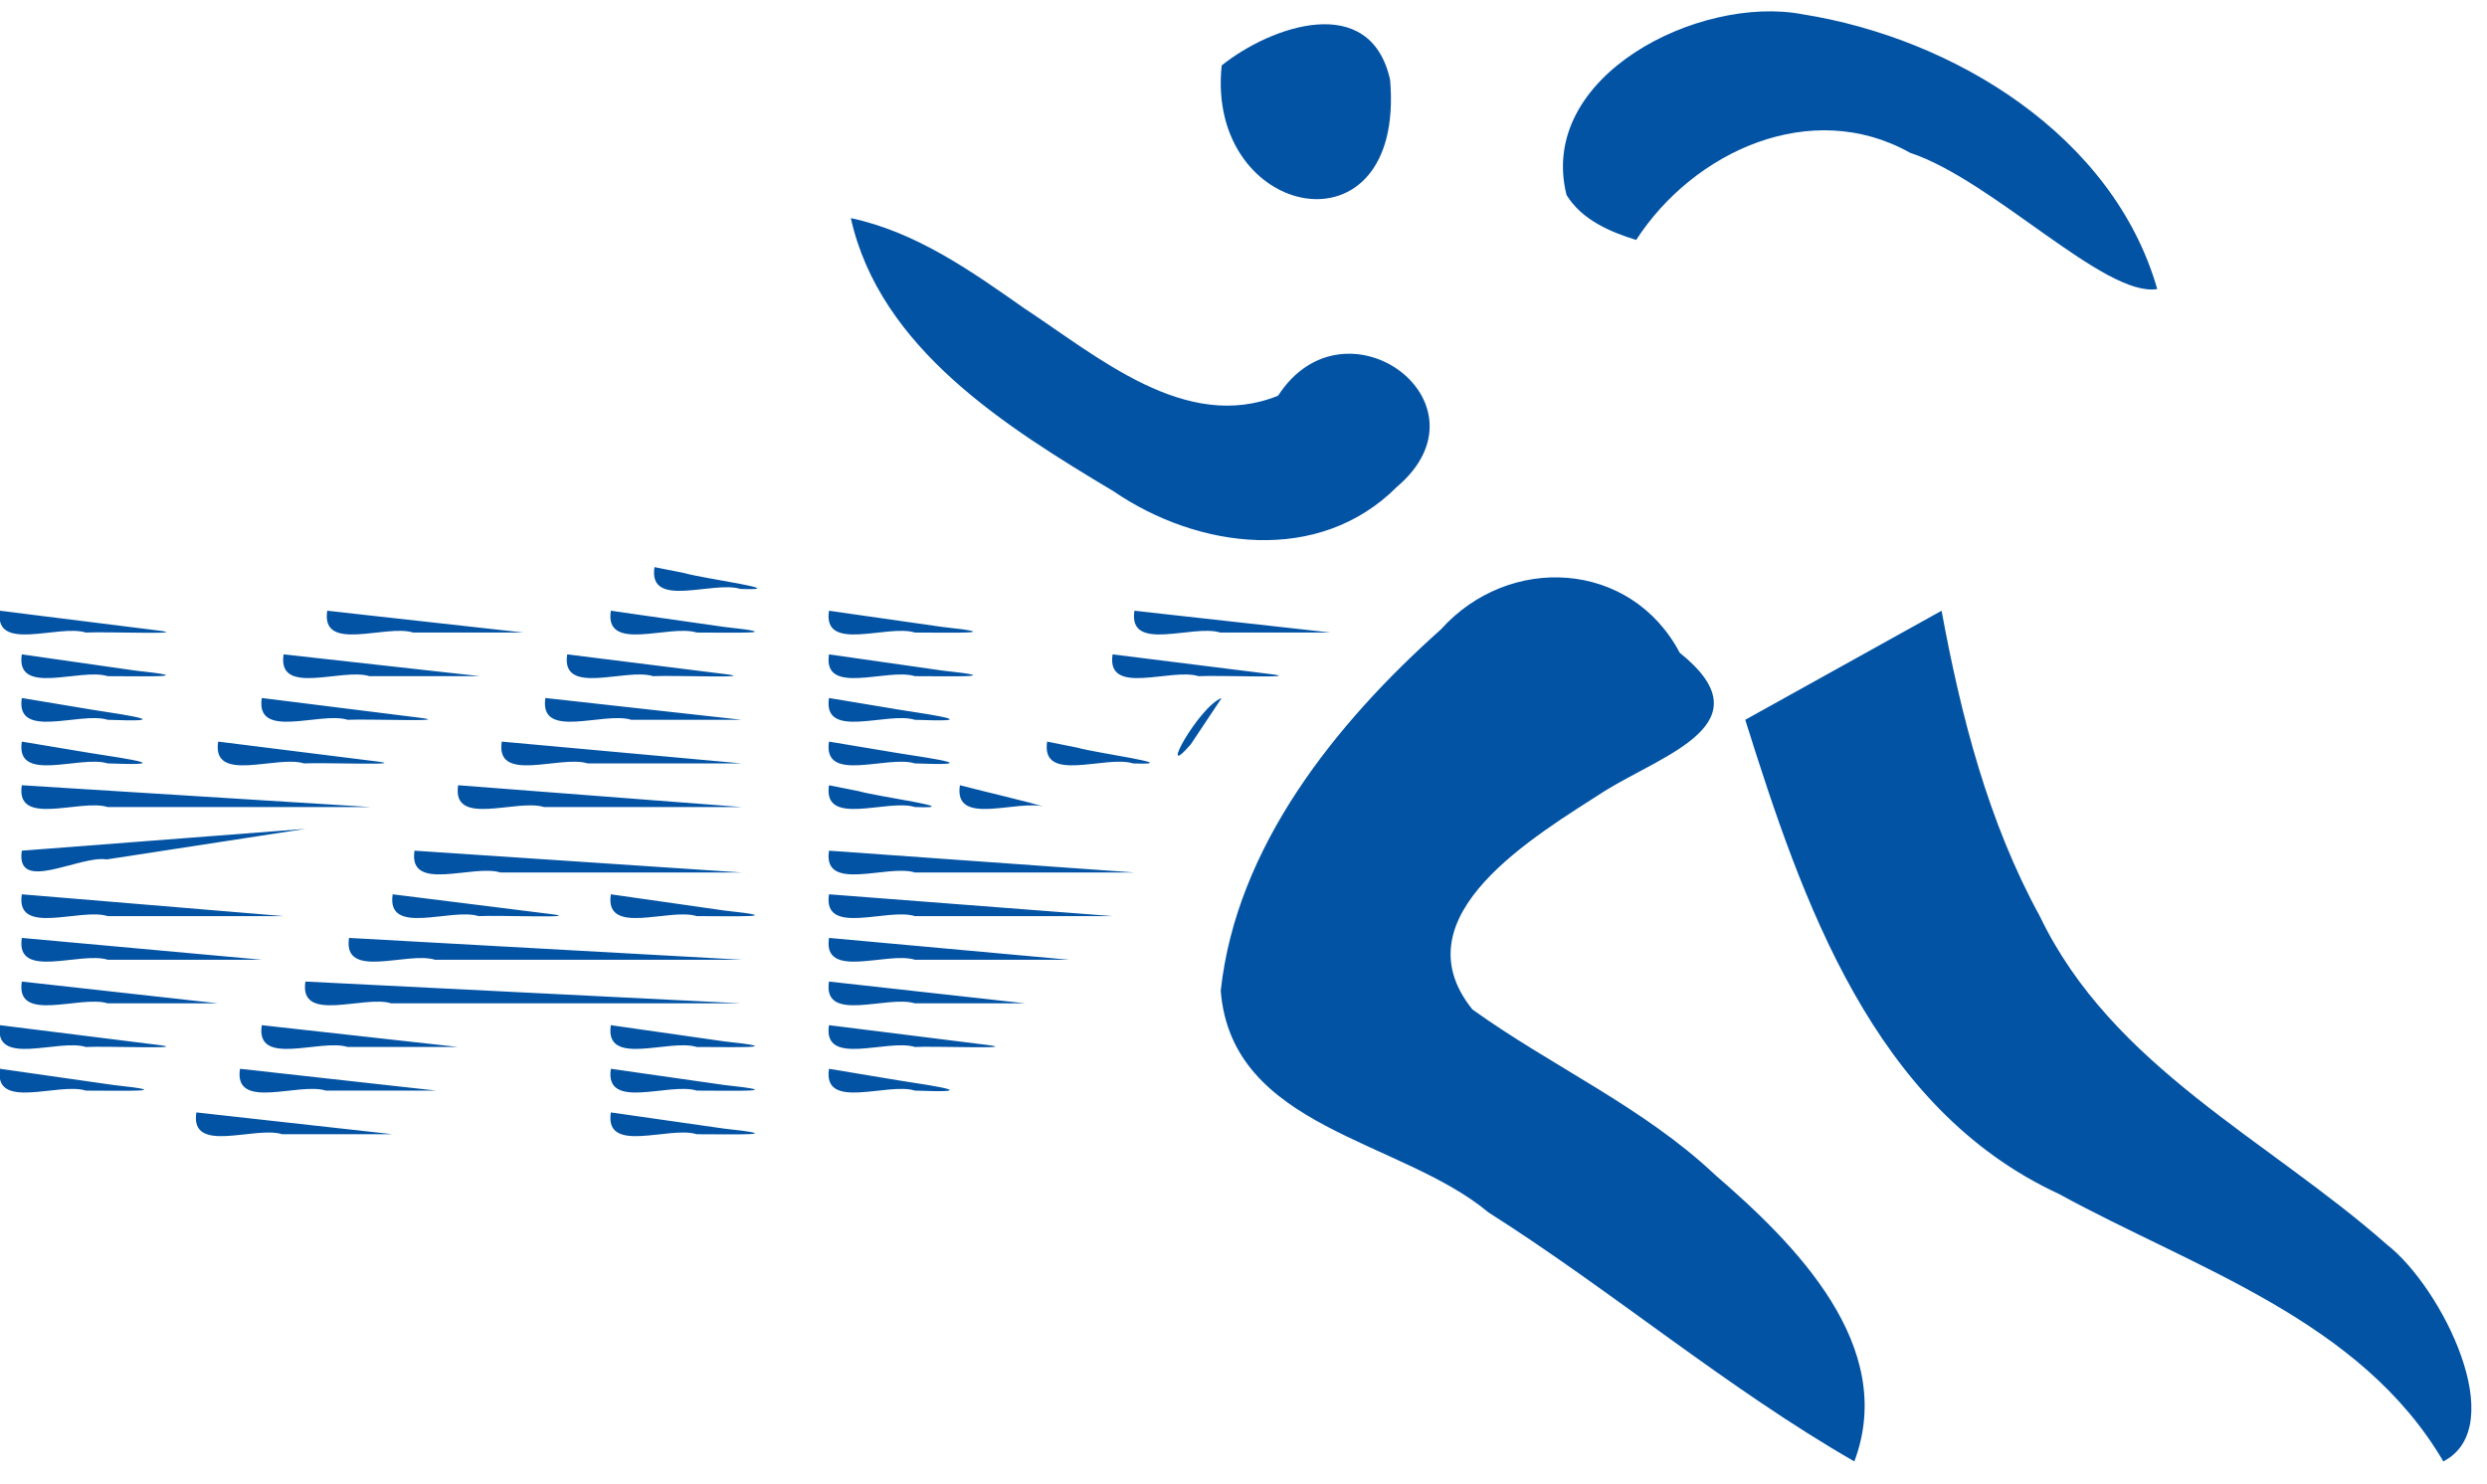
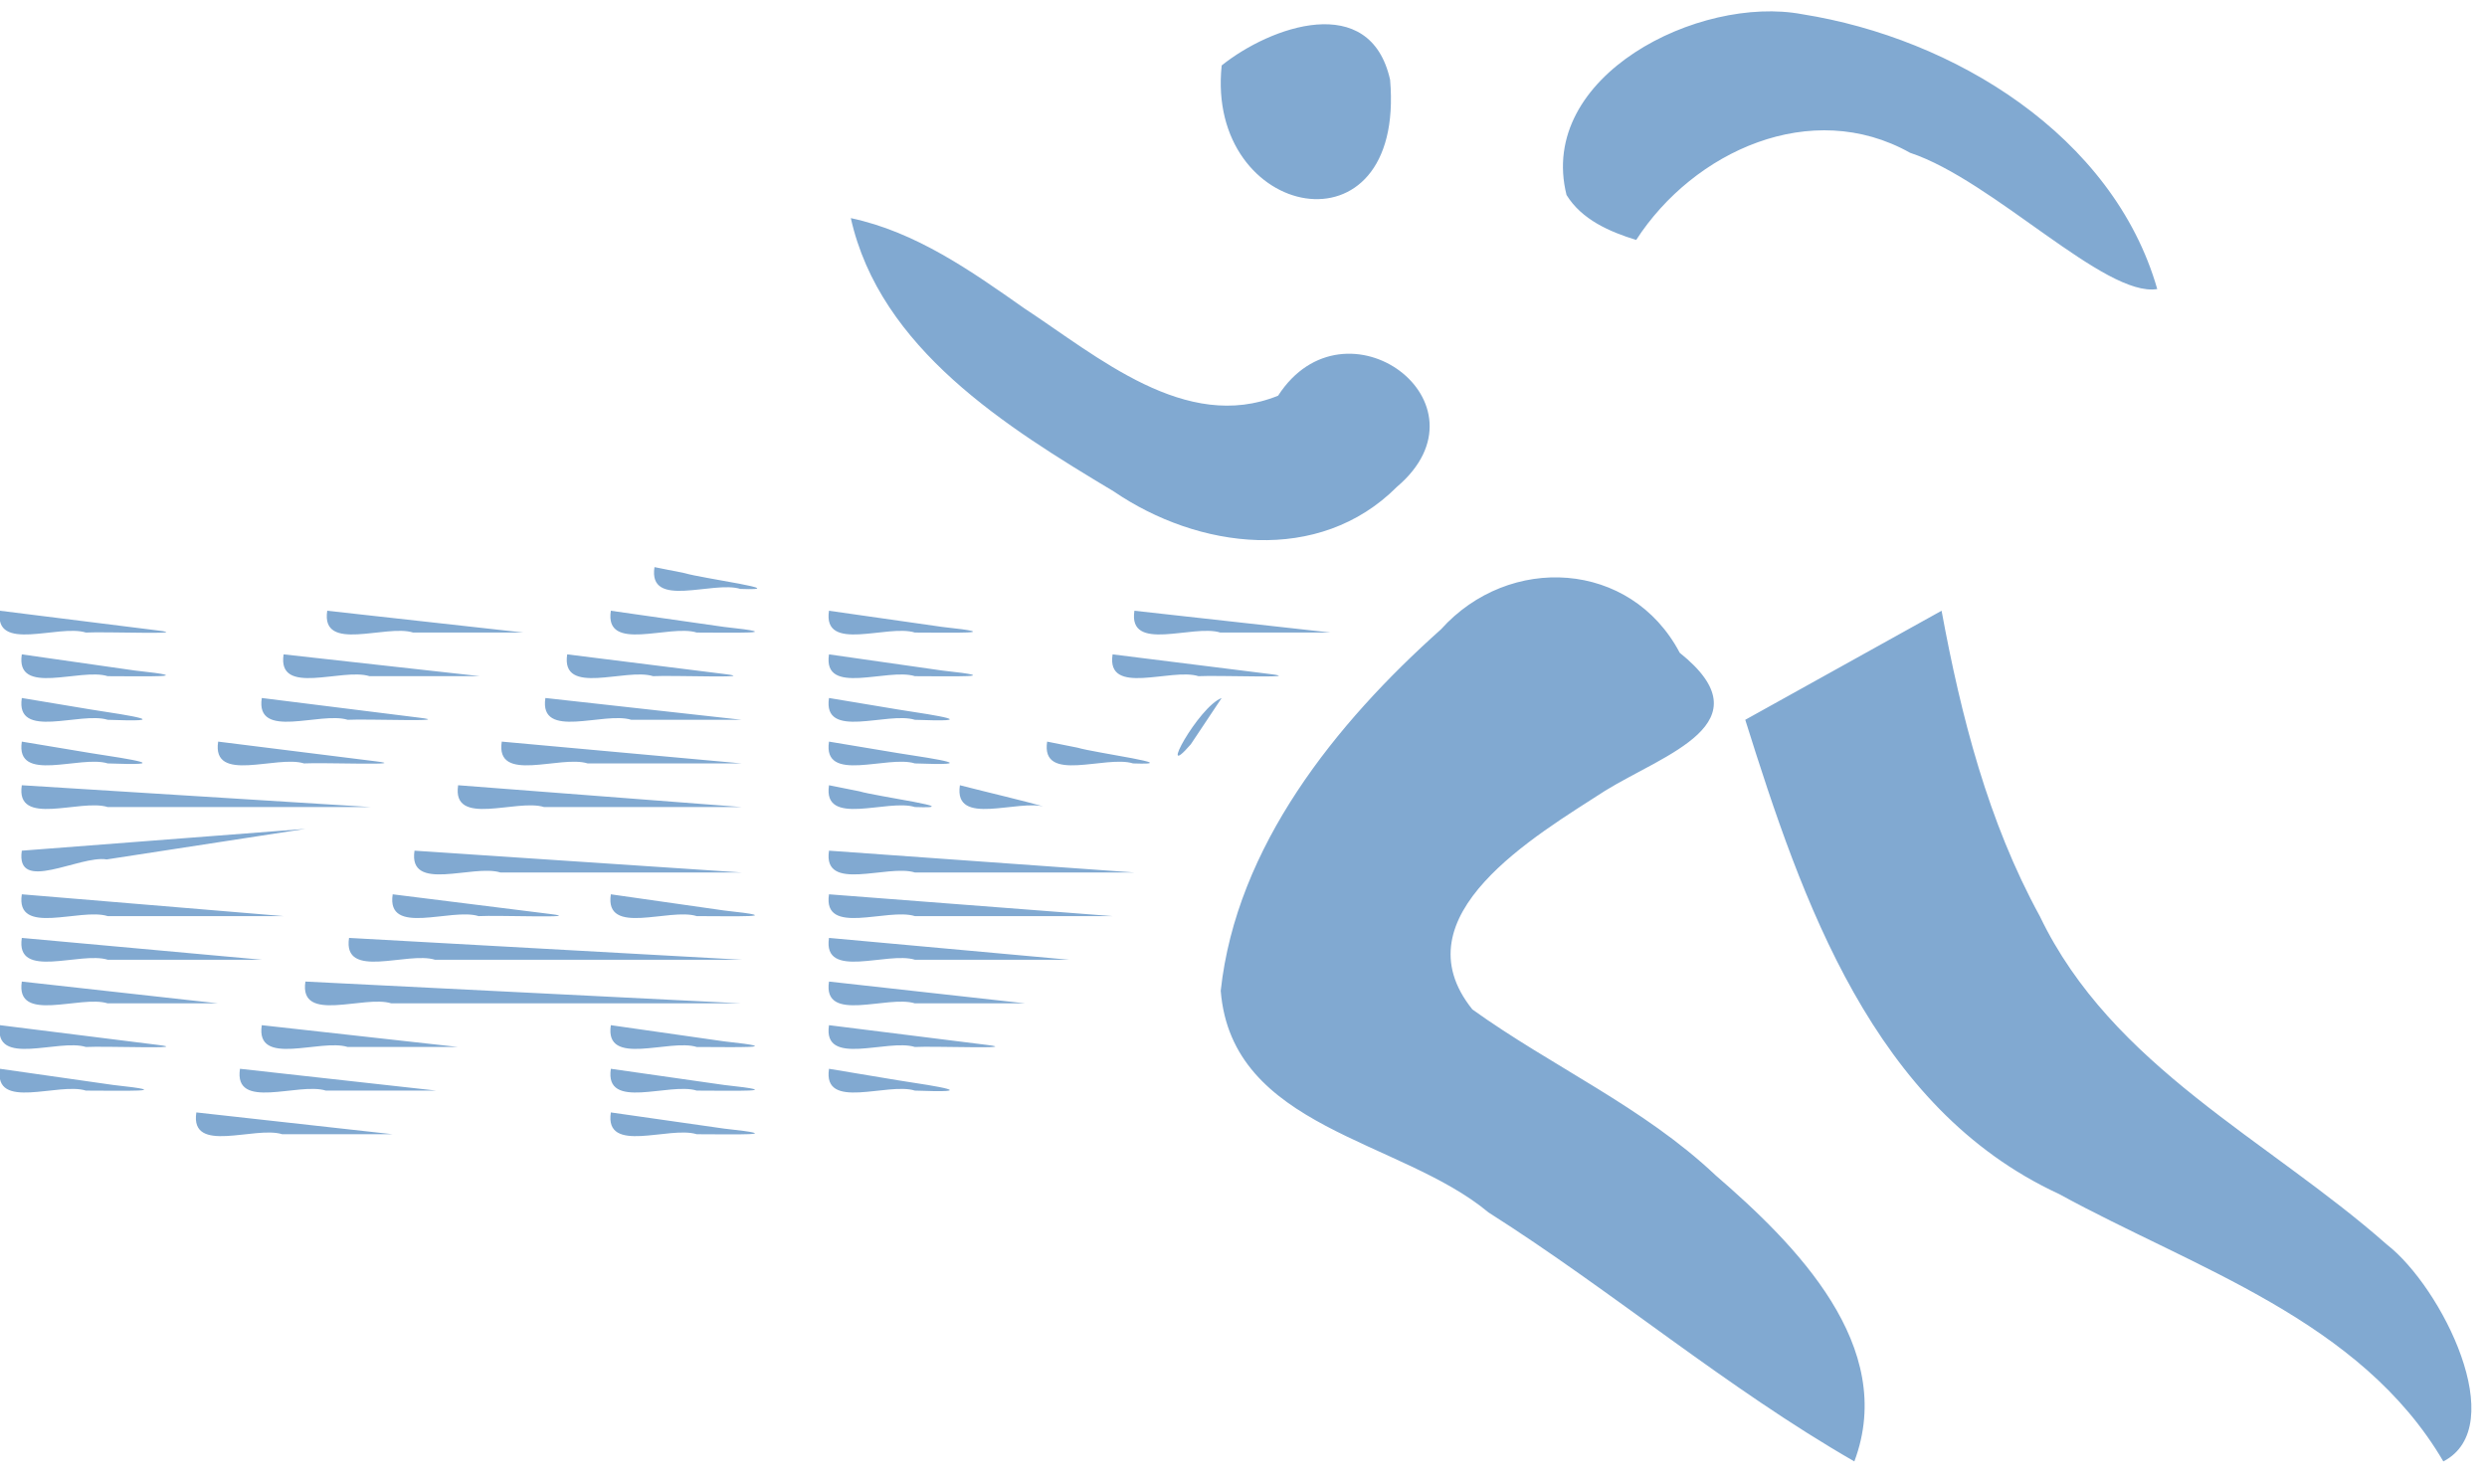
<svg xmlns="http://www.w3.org/2000/svg" version="1.1" id="svg1" width="152" height="90.667" viewBox="0 0 152 90.667">
  <defs id="defs1" />
  <g id="g1">
-     <path style="fill:#0353a4;stroke:none;fill-opacity:1" d="m 100,14.667 c 3.51,-5.426 10.707,-8.713 16.739,-5.328 5.083,1.685 11.908,8.853 15.107,8.33 C 129.149,8.266 119.389,2.334 110.154,0.87 103.849,-0.322 93.923,4.641 95.743,11.919 96.668,13.423 98.379,14.171 100,14.667 Z M 74.667,4 C 73.67,13.437 85.907,15.93 84.96,4.877 83.743,-0.57 77.64,1.616 74.667,4 Z M 52,13.333 c 1.782,7.98 9.516,12.78 16.072,16.708 5.16,3.519 12.535,4.5 17.303,-0.279 C 91.43,24.622 82.209,17.852 78.114,24.188 72.47,26.475 67.088,21.791 62.61,18.853 59.35,16.559 55.97,14.175 52,13.333 Z M 40,34.667 c -0.402,2.596 3.584,0.805 5.25,1.333 3.327,0.121 -2.377,-0.652 -3.389,-0.961 z m 73.333,54.667 C 115.982,82.291 109.723,76.049 104.855,71.845 100.444,67.67 94.852,65.196 89.99,61.705 85.379,55.976 93.875,51.072 98.097,48.339 101.725,46.097 108.042,44.209 102.663,39.904 99.669,34.235 92.233,33.836 88.07,38.47 81.647,44.203 75.565,51.739 74.608,60.563 c 0.675,8.442 10.991,9.066 16.37,13.553 7.615,4.833 14.526,10.713 22.356,15.218 z M 0,37.333 c -0.402,2.596 3.584,0.805 5.25,1.333 1.096,-0.066 6.64,0.145 4.374,-0.13 z m 20,0 c -0.402,2.596 3.584,0.805 5.25,1.333 H 32 Z m 17.333,0 c -0.402,2.596 3.584,0.805 5.25,1.333 2.159,-0.001 5.822,0.104 1.658,-0.346 z m 13.333,0 c -0.402,2.596 3.584,0.805 5.25,1.333 2.159,-0.001 5.822,0.104 1.658,-0.346 z m 18.667,0 c -0.402,2.596 3.584,0.805 5.25,1.333 h 6.75 z m 37.333,6.667 c 3.477,11.076 7.815,23.73 19.17,28.983 8.319,4.558 18.42,7.692 23.496,16.35 4.136,-2.142 -0.086,-10.635 -3.447,-13.253 -7.284,-6.434 -16.809,-10.885 -21.214,-20.071 -3.167,-5.779 -4.818,-12.236 -6.006,-18.676 z m -105.333,-4 c -0.402,2.596 3.584,0.805 5.25,1.333 2.159,-0.001 5.822,0.104 1.658,-0.346 z m 16,0 c -0.402,2.596 3.584,0.805 5.25,1.333 h 6.75 z m 17.333,0 c -0.402,2.596 3.584,0.805 5.25,1.333 1.096,-0.066 6.64,0.145 4.374,-0.13 z m 16,0 c -0.402,2.596 3.584,0.805 5.25,1.333 2.159,-0.001 5.822,0.104 1.658,-0.346 z m 17.333,0 c -0.402,2.596 3.584,0.805 5.25,1.333 1.096,-0.066 6.64,0.145 4.374,-0.13 z M 1.333,42.667 c -0.402,2.596 3.584,0.805 5.25,1.333 4.061,0.154 1.524,-0.238 -1.048,-0.633 z m 14.667,0 c -0.402,2.596 3.584,0.805 5.25,1.333 1.096,-0.066 6.64,0.145 4.374,-0.13 z m 17.333,0 c -0.402,2.596 3.584,0.805 5.25,1.333 h 6.75 z m 17.333,0 c -0.402,2.596 3.584,0.805 5.25,1.333 4.061,0.154 1.524,-0.238 -1.048,-0.633 z m 15.556,0.444 c 0.694,0.347 1.593,0.797 0,0 z m 8.444,-0.444 c -1.411,0.526 -4.005,5.273 -1.89,2.835 z M 1.333,45.333 c -0.402,2.596 3.584,0.805 5.25,1.333 4.061,0.154 1.524,-0.238 -1.048,-0.633 z m 12,0 c -0.402,2.596 3.584,0.805 5.25,1.333 1.096,-0.066 6.64,0.145 4.374,-0.13 z m 17.333,0 c -0.402,2.596 3.584,0.805 5.25,1.333 h 9.416 z m 20,0 c -0.402,2.596 3.584,0.805 5.25,1.333 4.061,0.154 1.524,-0.238 -1.048,-0.633 z m 13.333,0 c -0.402,2.596 3.584,0.805 5.25,1.333 3.327,0.121 -2.377,-0.652 -3.389,-0.961 z M 1.333,48 c -0.402,2.596 3.584,0.805 5.25,1.333 H 22.667 Z m 26.667,0 c -0.402,2.596 3.584,0.805 5.25,1.333 h 12.083 z m 22.667,0 c -0.402,2.596 3.584,0.805 5.25,1.333 3.327,0.121 -2.377,-0.652 -3.389,-0.961 z m 8,0 c -0.402,2.596 3.584,0.805 5.25,1.333 -1.421,-0.403 -3.556,-0.897 -5.25,-1.333 z m 11.556,0.444 c 0.694,0.347 1.593,0.797 0,0 z M 18.667,50.667 1.333,52 c -0.397,2.658 3.542,0.26 5.189,0.535 z m 6.667,1.333 c -0.402,2.596 3.584,0.805 5.25,1.333 h 14.75 z m 25.333,0 c -0.402,2.596 3.584,0.805 5.25,1.333 H 69.333 Z M 1.333,54.667 c -0.402,2.596 3.584,0.805 5.25,1.333 H 17.333 Z m 22.667,0 c -0.402,2.596 3.584,0.805 5.25,1.333 1.096,-0.066 6.64,0.145 4.374,-0.13 z m 13.333,0 c -0.402,2.596 3.584,0.805 5.25,1.333 2.159,-0.001 5.822,0.104 1.658,-0.346 z m 13.333,0 c -0.402,2.596 3.584,0.805 5.25,1.333 H 68 Z M 1.333,57.333 c -0.402,2.596 3.584,0.805 5.25,1.333 H 16 Z m 20,0 c -0.402,2.596 3.584,0.805 5.25,1.333 h 18.75 z m 29.333,0 c -0.402,2.596 3.584,0.805 5.25,1.333 h 9.416 z M 1.333,60 c -0.402,2.596 3.584,0.805 5.25,1.333 h 6.75 z m 17.333,0 c -0.402,2.596 3.584,0.805 5.25,1.333 h 21.416 z m 32,0 c -0.402,2.596 3.584,0.805 5.25,1.333 h 6.75 z M 0,62.667 c -0.402,2.596 3.584,0.805 5.25,1.333 1.096,-0.066 6.64,0.145 4.374,-0.13 z m 16,0 c -0.402,2.596 3.584,0.805 5.25,1.333 H 28 Z m 21.333,0 c -0.402,2.596 3.584,0.805 5.25,1.333 2.159,-0.001 5.822,0.104 1.658,-0.346 z m 13.333,0 c -0.402,2.596 3.584,0.805 5.25,1.333 1.096,-0.066 6.64,0.145 4.374,-0.13 z M 0,65.333 c -0.402,2.596 3.584,0.805 5.25,1.333 2.159,-0.001 5.822,0.104 1.658,-0.346 z m 14.667,0 c -0.402,2.596 3.584,0.805 5.25,1.333 h 6.75 z m 22.667,0 c -0.402,2.596 3.584,0.805 5.25,1.333 2.159,-0.001 5.822,0.104 1.658,-0.346 z m 13.333,0 c -0.402,2.596 3.584,0.805 5.25,1.333 4.061,0.154 1.524,-0.238 -1.048,-0.633 z M 12,68 c -0.402,2.596 3.584,0.805 5.25,1.333 H 24 Z m 25.333,0 c -0.402,2.596 3.584,0.805 5.25,1.333 2.159,-0.001 5.822,0.104 1.658,-0.346 z" id="path1" />
+     <path style="fill:#81a9d1;stroke:none;fill-opacity:1" d="m 100,14.667 c 3.51,-5.426 10.707,-8.713 16.739,-5.328 5.083,1.685 11.908,8.853 15.107,8.33 C 129.149,8.266 119.389,2.334 110.154,0.87 103.849,-0.322 93.923,4.641 95.743,11.919 96.668,13.423 98.379,14.171 100,14.667 Z M 74.667,4 C 73.67,13.437 85.907,15.93 84.96,4.877 83.743,-0.57 77.64,1.616 74.667,4 Z M 52,13.333 c 1.782,7.98 9.516,12.78 16.072,16.708 5.16,3.519 12.535,4.5 17.303,-0.279 C 91.43,24.622 82.209,17.852 78.114,24.188 72.47,26.475 67.088,21.791 62.61,18.853 59.35,16.559 55.97,14.175 52,13.333 Z M 40,34.667 c -0.402,2.596 3.584,0.805 5.25,1.333 3.327,0.121 -2.377,-0.652 -3.389,-0.961 z m 73.333,54.667 C 115.982,82.291 109.723,76.049 104.855,71.845 100.444,67.67 94.852,65.196 89.99,61.705 85.379,55.976 93.875,51.072 98.097,48.339 101.725,46.097 108.042,44.209 102.663,39.904 99.669,34.235 92.233,33.836 88.07,38.47 81.647,44.203 75.565,51.739 74.608,60.563 c 0.675,8.442 10.991,9.066 16.37,13.553 7.615,4.833 14.526,10.713 22.356,15.218 z M 0,37.333 c -0.402,2.596 3.584,0.805 5.25,1.333 1.096,-0.066 6.64,0.145 4.374,-0.13 z m 20,0 c -0.402,2.596 3.584,0.805 5.25,1.333 H 32 Z m 17.333,0 c -0.402,2.596 3.584,0.805 5.25,1.333 2.159,-0.001 5.822,0.104 1.658,-0.346 z m 13.333,0 c -0.402,2.596 3.584,0.805 5.25,1.333 2.159,-0.001 5.822,0.104 1.658,-0.346 z m 18.667,0 c -0.402,2.596 3.584,0.805 5.25,1.333 h 6.75 z m 37.333,6.667 c 3.477,11.076 7.815,23.73 19.17,28.983 8.319,4.558 18.42,7.692 23.496,16.35 4.136,-2.142 -0.086,-10.635 -3.447,-13.253 -7.284,-6.434 -16.809,-10.885 -21.214,-20.071 -3.167,-5.779 -4.818,-12.236 -6.006,-18.676 z m -105.333,-4 c -0.402,2.596 3.584,0.805 5.25,1.333 2.159,-0.001 5.822,0.104 1.658,-0.346 z m 16,0 c -0.402,2.596 3.584,0.805 5.25,1.333 h 6.75 z m 17.333,0 c -0.402,2.596 3.584,0.805 5.25,1.333 1.096,-0.066 6.64,0.145 4.374,-0.13 z m 16,0 c -0.402,2.596 3.584,0.805 5.25,1.333 2.159,-0.001 5.822,0.104 1.658,-0.346 z m 17.333,0 c -0.402,2.596 3.584,0.805 5.25,1.333 1.096,-0.066 6.64,0.145 4.374,-0.13 z M 1.333,42.667 c -0.402,2.596 3.584,0.805 5.25,1.333 4.061,0.154 1.524,-0.238 -1.048,-0.633 z m 14.667,0 c -0.402,2.596 3.584,0.805 5.25,1.333 1.096,-0.066 6.64,0.145 4.374,-0.13 z m 17.333,0 c -0.402,2.596 3.584,0.805 5.25,1.333 h 6.75 z m 17.333,0 c -0.402,2.596 3.584,0.805 5.25,1.333 4.061,0.154 1.524,-0.238 -1.048,-0.633 z m 15.556,0.444 c 0.694,0.347 1.593,0.797 0,0 z m 8.444,-0.444 c -1.411,0.526 -4.005,5.273 -1.89,2.835 z M 1.333,45.333 c -0.402,2.596 3.584,0.805 5.25,1.333 4.061,0.154 1.524,-0.238 -1.048,-0.633 z m 12,0 c -0.402,2.596 3.584,0.805 5.25,1.333 1.096,-0.066 6.64,0.145 4.374,-0.13 z m 17.333,0 c -0.402,2.596 3.584,0.805 5.25,1.333 h 9.416 z m 20,0 c -0.402,2.596 3.584,0.805 5.25,1.333 4.061,0.154 1.524,-0.238 -1.048,-0.633 z m 13.333,0 c -0.402,2.596 3.584,0.805 5.25,1.333 3.327,0.121 -2.377,-0.652 -3.389,-0.961 z M 1.333,48 c -0.402,2.596 3.584,0.805 5.25,1.333 H 22.667 Z m 26.667,0 c -0.402,2.596 3.584,0.805 5.25,1.333 h 12.083 z m 22.667,0 c -0.402,2.596 3.584,0.805 5.25,1.333 3.327,0.121 -2.377,-0.652 -3.389,-0.961 z m 8,0 c -0.402,2.596 3.584,0.805 5.25,1.333 -1.421,-0.403 -3.556,-0.897 -5.25,-1.333 z m 11.556,0.444 c 0.694,0.347 1.593,0.797 0,0 z M 18.667,50.667 1.333,52 c -0.397,2.658 3.542,0.26 5.189,0.535 z m 6.667,1.333 c -0.402,2.596 3.584,0.805 5.25,1.333 h 14.75 z m 25.333,0 c -0.402,2.596 3.584,0.805 5.25,1.333 H 69.333 Z M 1.333,54.667 c -0.402,2.596 3.584,0.805 5.25,1.333 H 17.333 Z m 22.667,0 c -0.402,2.596 3.584,0.805 5.25,1.333 1.096,-0.066 6.64,0.145 4.374,-0.13 z m 13.333,0 c -0.402,2.596 3.584,0.805 5.25,1.333 2.159,-0.001 5.822,0.104 1.658,-0.346 z m 13.333,0 c -0.402,2.596 3.584,0.805 5.25,1.333 H 68 Z M 1.333,57.333 c -0.402,2.596 3.584,0.805 5.25,1.333 H 16 Z m 20,0 c -0.402,2.596 3.584,0.805 5.25,1.333 h 18.75 z m 29.333,0 c -0.402,2.596 3.584,0.805 5.25,1.333 h 9.416 z M 1.333,60 c -0.402,2.596 3.584,0.805 5.25,1.333 h 6.75 z m 17.333,0 c -0.402,2.596 3.584,0.805 5.25,1.333 h 21.416 z m 32,0 c -0.402,2.596 3.584,0.805 5.25,1.333 h 6.75 z M 0,62.667 c -0.402,2.596 3.584,0.805 5.25,1.333 1.096,-0.066 6.64,0.145 4.374,-0.13 z m 16,0 c -0.402,2.596 3.584,0.805 5.25,1.333 H 28 Z m 21.333,0 c -0.402,2.596 3.584,0.805 5.25,1.333 2.159,-0.001 5.822,0.104 1.658,-0.346 z m 13.333,0 c -0.402,2.596 3.584,0.805 5.25,1.333 1.096,-0.066 6.64,0.145 4.374,-0.13 z M 0,65.333 c -0.402,2.596 3.584,0.805 5.25,1.333 2.159,-0.001 5.822,0.104 1.658,-0.346 z m 14.667,0 c -0.402,2.596 3.584,0.805 5.25,1.333 h 6.75 z m 22.667,0 c -0.402,2.596 3.584,0.805 5.25,1.333 2.159,-0.001 5.822,0.104 1.658,-0.346 z m 13.333,0 c -0.402,2.596 3.584,0.805 5.25,1.333 4.061,0.154 1.524,-0.238 -1.048,-0.633 z M 12,68 c -0.402,2.596 3.584,0.805 5.25,1.333 H 24 Z m 25.333,0 c -0.402,2.596 3.584,0.805 5.25,1.333 2.159,-0.001 5.822,0.104 1.658,-0.346 z" id="path1" />
  </g>
</svg>
